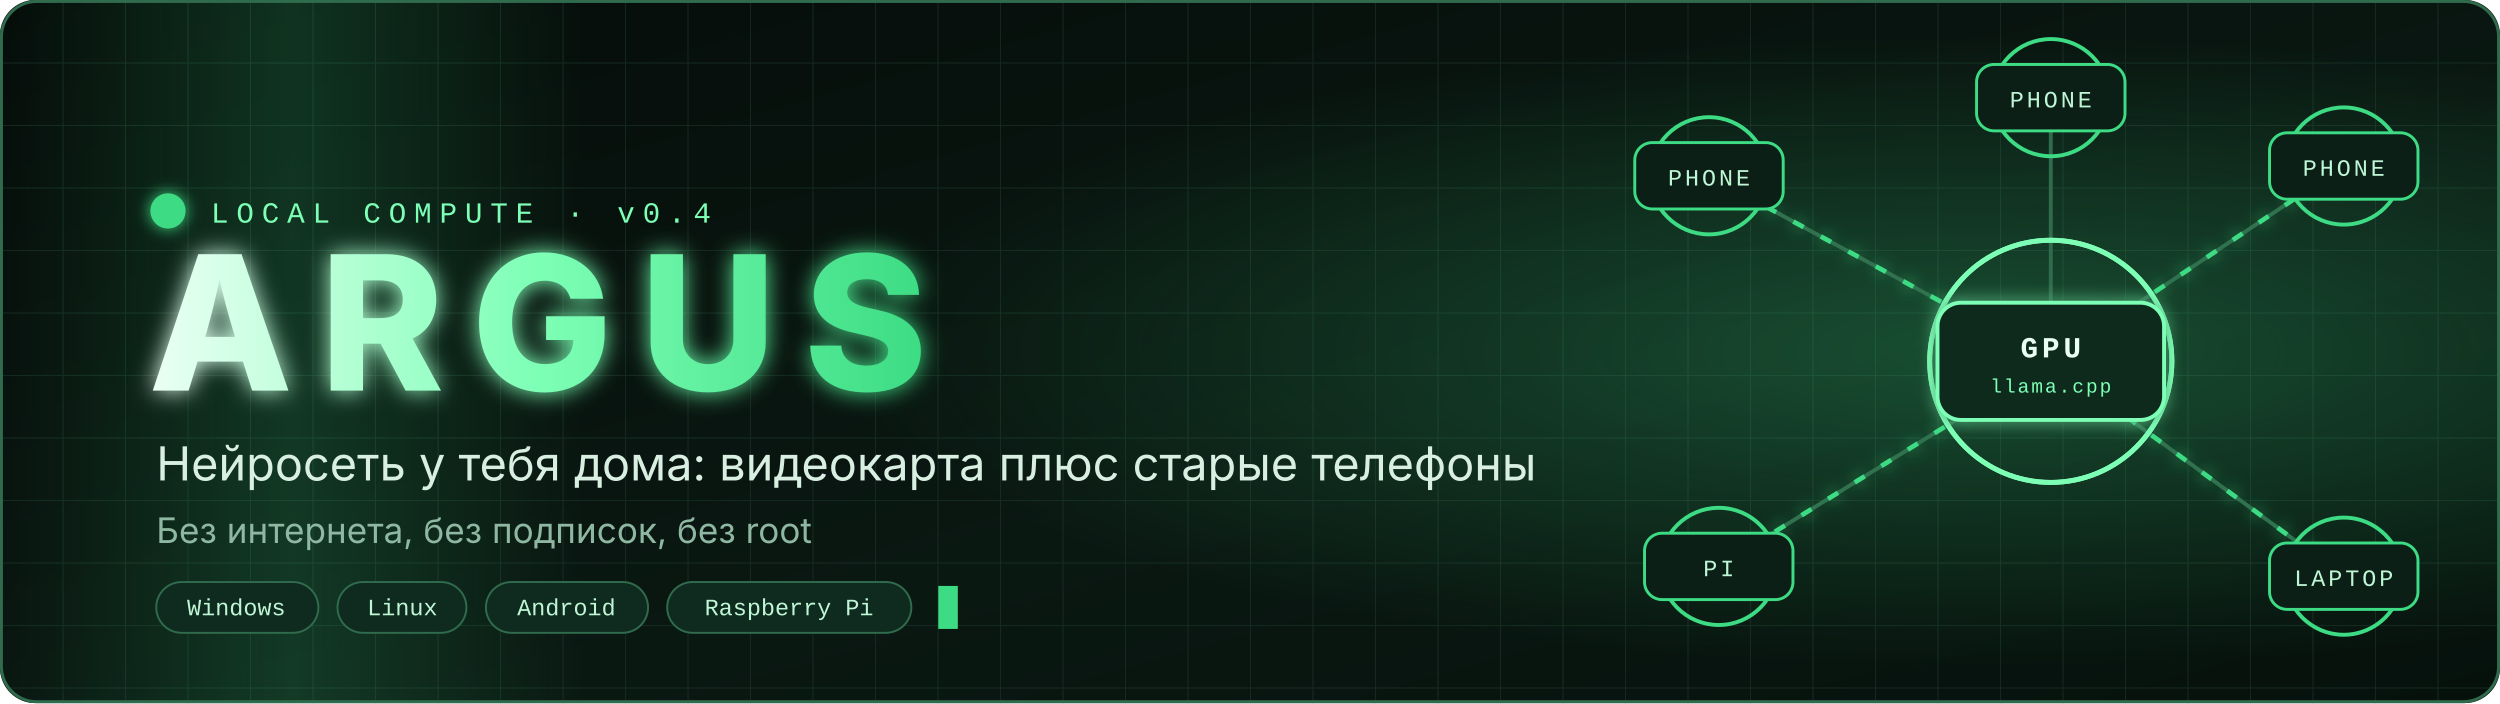
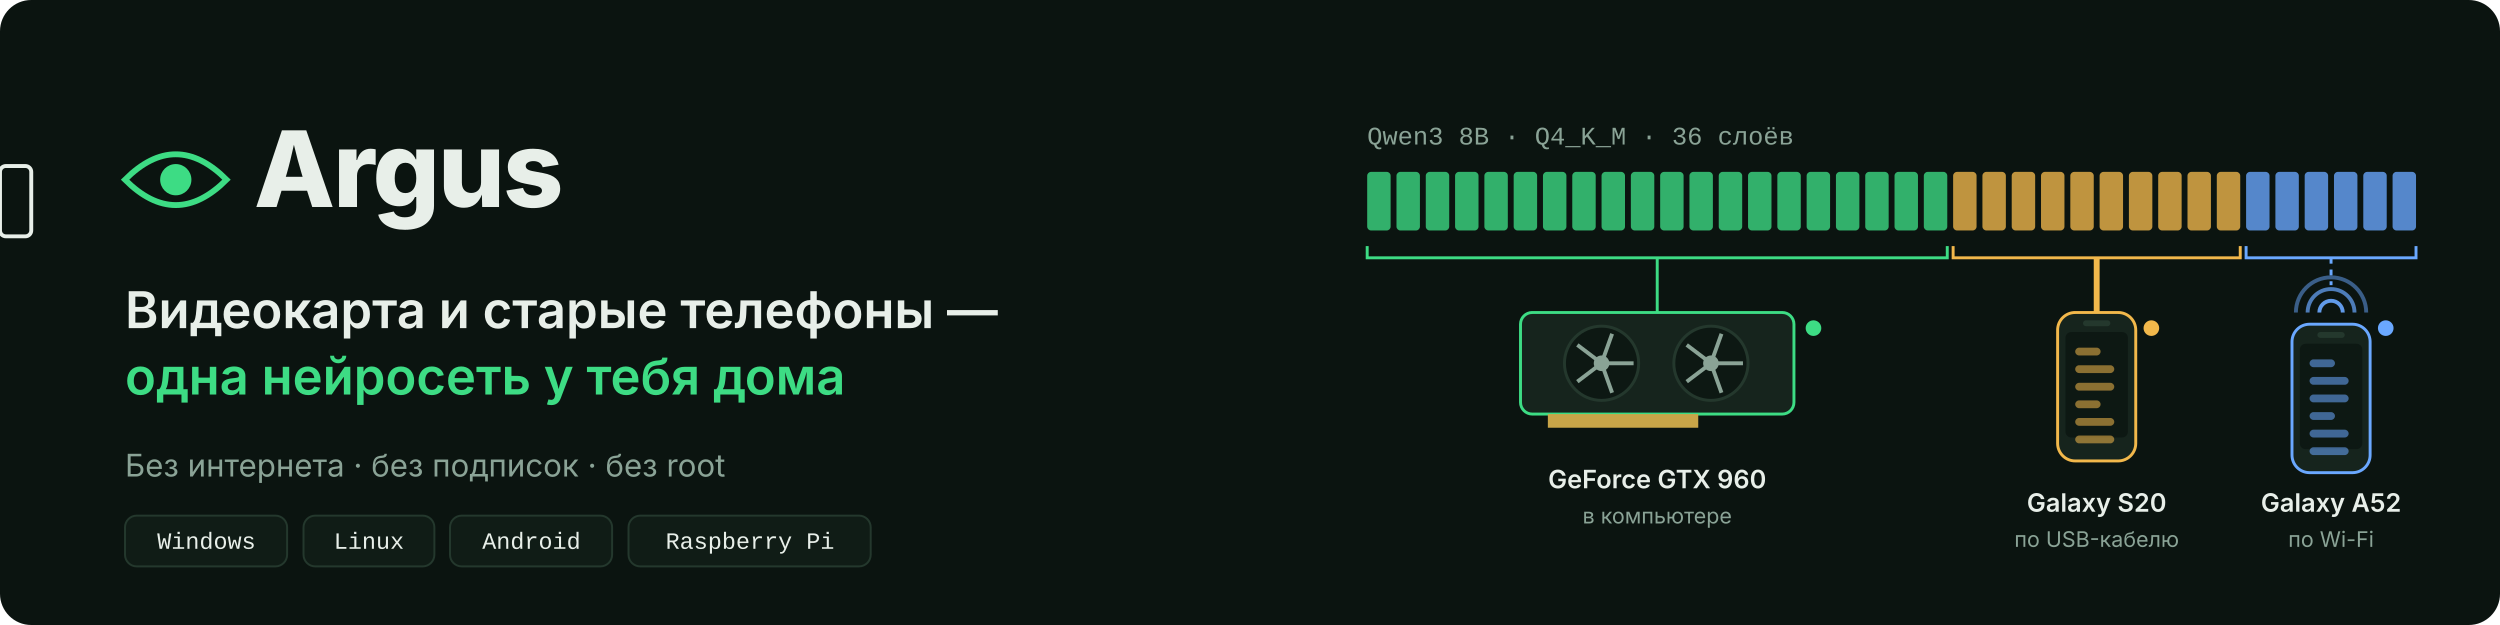
- <svg xmlns="http://www.w3.org/2000/svg" width="1280" height="360" viewBox="0 0 1280 360">
-   <defs>
-     <linearGradient id="bg" x1="0" y1="0" x2="1" y2="1">
-       <stop offset="0" stop-color="#050c09" />
-       <stop offset=".6" stop-color="#0a1812" />
-       <stop offset="1" stop-color="#06110c" />
-     </linearGradient>
-     <radialGradient id="halo" cx=".79" cy=".5" r=".45">
-       <stop offset="0" stop-color="#3ddc84" stop-opacity=".28" />
-       <stop offset="1" stop-color="#3ddc84" stop-opacity="0" />
-     </radialGradient>
-     <linearGradient id="txt" x1="0" y1="0" x2="1" y2="0">
-       <stop offset="0" stop-color="#eafff3" />
-       <stop offset=".5" stop-color="#7dffb6" />
-       <stop offset="1" stop-color="#3ddc84" />
-     </linearGradient>
-     <linearGradient id="scan" x1="0" y1="0" x2="1" y2="0">
-       <stop offset="0" stop-color="#3ddc84" stop-opacity="0" />
-       <stop offset=".5" stop-color="#3ddc84" stop-opacity=".18" />
-       <stop offset="1" stop-color="#3ddc84" stop-opacity="0" />
-     </linearGradient>
-     <pattern id="grid" width="32" height="32" patternUnits="userSpaceOnUse">
-       <path d="M32 0H0V32" fill="none" stroke="#1f3a2d" stroke-width="1" opacity=".55" />
-     </pattern>
-     <filter id="glow" x="-20%" y="-50%" width="140%" height="200%">
-       <feGaussianBlur stdDeviation="6" result="b" />
-       <feMerge>
-         <feMergeNode in="b" />
-         <feMergeNode in="SourceGraphic" />
-       </feMerge>
-     </filter>
-     <filter id="glow2" x="-100%" y="-100%" width="300%" height="300%">
-       <feGaussianBlur stdDeviation="4" result="b" />
-       <feMerge>
-         <feMergeNode in="b" />
-         <feMergeNode in="SourceGraphic" />
-       </feMerge>
-     </filter>
-     <clipPath id="r">
-       <rect width="1280" height="360" rx="18" />
-     </clipPath>
-   </defs>
-   <style>
- .flow{stroke-dasharray:6 10;animation:f 1.2s linear infinite}
- @keyframes f{to{stroke-dashoffset:-32}}
- .pulse{transform-box:fill-box;transform-origin:center;animation:p 2.4s ease-in-out infinite}
- @keyframes p{0%{opacity:.7;transform:scale(.8)}100%{opacity:0;transform:scale(1.9)}}
- .blink{animation:b 1s steps(1) infinite}@keyframes b{50%{opacity:0}}
- .sweep{animation:sw 5s linear infinite}@keyframes sw{from{transform:translateX(-400px)}to{transform:translateX(1400px)}}
- .rise{animation:r 1.2s ease-out both}@keyframes r{from{opacity:0;transform:translateY(12px)}to{opacity:1;transform:none}}
- .mono{font-family:ui-monospace,SFMono-Regular,Menlo,Consolas,"Liberation Mono",monospace}
- .sans{font-family:Inter,"Segoe UI",Roboto,Helvetica,Arial,sans-serif}
- </style>
-   <g clip-path="url(#r)">
-     <rect width="1280" height="360" fill="url(#bg)" />
-     <rect width="1280" height="360" fill="url(#grid)" />
-     <rect width="1280" height="360" fill="url(#halo)" />
-     <rect class="sweep" x="0" y="0" width="300" height="360" fill="url(#scan)" />
-     <line x1="1050" y1="185" x2="875" y2="90" stroke="#2f6b4c" stroke-width="2" />
-     <line class="flow" x1="1050" y1="185" x2="875" y2="90" stroke="#3ddc84" stroke-width="2.4" style="animation-delay:-0.0s" filter="url(#glow2)" />
-     <line x1="1050" y1="185" x2="1200" y2="85" stroke="#2f6b4c" stroke-width="2" />
-     <line class="flow" x1="1050" y1="185" x2="1200" y2="85" stroke="#3ddc84" stroke-width="2.4" style="animation-delay:-0.3s" filter="url(#glow2)" />
-     <line x1="1050" y1="185" x2="880" y2="290" stroke="#2f6b4c" stroke-width="2" />
-     <line class="flow" x1="1050" y1="185" x2="880" y2="290" stroke="#3ddc84" stroke-width="2.4" style="animation-delay:-0.6s" filter="url(#glow2)" />
-     <line x1="1050" y1="185" x2="1200" y2="295" stroke="#2f6b4c" stroke-width="2" />
-     <line class="flow" x1="1050" y1="185" x2="1200" y2="295" stroke="#3ddc84" stroke-width="2.4" style="animation-delay:-0.9s" filter="url(#glow2)" />
-     <line x1="1050" y1="185" x2="1050" y2="50" stroke="#2f6b4c" stroke-width="2" />
-     <line class="flow" x1="1050" y1="185" x2="1050" y2="50" stroke="#3ddc84" stroke-width="2.4" style="animation-delay:-1.2s" filter="url(#glow2)" />
-     <circle class="pulse" cx="875" cy="90" r="30" fill="none" stroke="#3ddc84" stroke-width="2" style="animation-delay:-0.00s" />
-     <rect x="837" y="73" width="76" height="34" rx="9" fill="#0c1f17" stroke="#3ddc84" stroke-width="1.5" />
-     <text x="875" y="95" text-anchor="middle" class="mono" font-size="12" fill="#bff7d6" letter-spacing="1.5">PHONE</text>
-     <circle class="pulse" cx="1200" cy="85" r="30" fill="none" stroke="#3ddc84" stroke-width="2" style="animation-delay:-0.45s" />
-     <rect x="1162" y="68" width="76" height="34" rx="9" fill="#0c1f17" stroke="#3ddc84" stroke-width="1.5" />
-     <text x="1200" y="90" text-anchor="middle" class="mono" font-size="12" fill="#bff7d6" letter-spacing="1.5">PHONE</text>
-     <circle class="pulse" cx="880" cy="290" r="30" fill="none" stroke="#3ddc84" stroke-width="2" style="animation-delay:-0.90s" />
-     <rect x="842" y="273" width="76" height="34" rx="9" fill="#0c1f17" stroke="#3ddc84" stroke-width="1.5" />
-     <text x="880" y="295" text-anchor="middle" class="mono" font-size="12" fill="#bff7d6" letter-spacing="1.5">PI</text>
-     <circle class="pulse" cx="1200" cy="295" r="30" fill="none" stroke="#3ddc84" stroke-width="2" style="animation-delay:-1.35s" />
-     <rect x="1162" y="278" width="76" height="34" rx="9" fill="#0c1f17" stroke="#3ddc84" stroke-width="1.5" />
-     <text x="1200" y="300" text-anchor="middle" class="mono" font-size="12" fill="#bff7d6" letter-spacing="1.5">LAPTOP</text>
-     <circle class="pulse" cx="1050" cy="50" r="30" fill="none" stroke="#3ddc84" stroke-width="2" style="animation-delay:-1.80s" />
-     <rect x="1012" y="33" width="76" height="34" rx="9" fill="#0c1f17" stroke="#3ddc84" stroke-width="1.5" />
-     <text x="1050" y="55" text-anchor="middle" class="mono" font-size="12" fill="#bff7d6" letter-spacing="1.5">PHONE</text>
-     <circle class="pulse" cx="1050" cy="185" r="62" fill="none" stroke="#7dffb6" stroke-width="2.5" />
-     <circle class="pulse" cx="1050" cy="185" r="62" fill="none" stroke="#7dffb6" stroke-width="2.5" style="animation-delay:-1.2s" />
-     <rect x="992" y="155" width="116" height="60" rx="12" fill="#0f2a1e" stroke="#7dffb6" stroke-width="2" filter="url(#glow2)" />
-     <text x="1050" y="183" text-anchor="middle" class="mono" font-size="15" font-weight="700" fill="#eafff3" letter-spacing="2">GPU</text>
-     <text x="1050" y="201" text-anchor="middle" class="mono" font-size="10" fill="#7dffb6" letter-spacing="1">llama.cpp</text>
-     <g class="rise">
-       <circle cx="86" cy="108" r="9" fill="#3ddc84" filter="url(#glow2)" />
-       <text x="108" y="114" class="mono" font-size="15" fill="#7dffb6" letter-spacing="4">LOCAL COMPUTE · v0.4</text>
-       <text x="76" y="200" class="sans" font-size="96" font-weight="800" letter-spacing="14" fill="url(#txt)" filter="url(#glow)">ARGUS</text>
-       <text x="80" y="246" class="sans" font-size="24" fill="#d9efe2">Нейросеть у тебя дома: видеокарта плюс старые телефоны</text>
-       <text x="80" y="278" class="sans" font-size="18" fill="#8fb8a2">Без интернета, без подписок, без root</text>
-       <rect x="80" y="298" width="83" height="26" rx="13" fill="#0f2a1e" stroke="#2f6b4c" />
-       <text x="121" y="315" text-anchor="middle" class="mono" font-size="12" fill="#bff7d6">Windows</text>
-       <rect x="172.8" y="298" width="66" height="26" rx="13" fill="#0f2a1e" stroke="#2f6b4c" />
-       <text x="206" y="315" text-anchor="middle" class="mono" font-size="12" fill="#bff7d6">Linux</text>
-       <rect x="248.8" y="298" width="83" height="26" rx="13" fill="#0f2a1e" stroke="#2f6b4c" />
-       <text x="290" y="315" text-anchor="middle" class="mono" font-size="12" fill="#bff7d6">Android</text>
-       <rect x="341.6" y="298" width="125" height="26" rx="13" fill="#0f2a1e" stroke="#2f6b4c" />
-       <text x="404" y="315" text-anchor="middle" class="mono" font-size="12" fill="#bff7d6">Raspberry Pi</text>
-       <rect class="blink" x="480.4" y="300" width="10" height="22" fill="#3ddc84" />
-     </g>
+ <svg xmlns="http://www.w3.org/2000/svg" width="1280" height="320" viewBox="0 0 1280 320">
+   <rect width="1280" height="320" rx="16" fill="#0b1410" />
+   <g transform="translate(64 70)">
+     <path d="M0 22 Q26 -4 52 22 Q26 48 0 22Z" fill="none" stroke="#3ddc84" stroke-width="3" />
+     <circle cx="26" cy="22" r="8" fill="#3ddc84">
+       <animate attributeName="cx" values="22;30;22" dur="4s" repeatCount="indefinite" />
+     </circle>
  </g>
-   <rect x=".75" y=".75" width="1278.5" height="358.5" rx="18" fill="none" stroke="#2f6b4c" stroke-width="1.5" />
+   <text x="130" y="106" font-family="Inter,Segoe UI,Roboto,Helvetica,Arial,sans-serif" font-size="54" fill="#e8efe9" text-anchor="start" font-weight="800" letter-spacing="-1">Argus</text>
+   <text x="64" y="168" font-family="Inter,Segoe UI,Roboto,Helvetica,Arial,sans-serif" font-size="26" fill="#e8efe9" text-anchor="start" font-weight="600">Видеокарта и старые телефоны —</text>
+   <text x="64" y="202" font-family="Inter,Segoe UI,Roboto,Helvetica,Arial,sans-serif" font-size="26" fill="#3ddc84" text-anchor="start" font-weight="600">одна нейросеть у тебя дома</text>
+   <text x="64" y="244" font-family="Inter,Segoe UI,Roboto,Helvetica,Arial,sans-serif" font-size="16" fill="#8aa396" text-anchor="start" font-weight="400">Без интернета · без подписок · без root</text>
+   <rect x="64" y="264" width="83" height="26" rx="6" fill="#101c16" stroke="#24382d" />
+   <text x="105.7" y="281" font-family="ui-monospace,SFMono-Regular,Menlo,Consolas,Liberation Mono,monospace" font-size="12" fill="#e8efe9" text-anchor="middle" font-weight="400">Windows</text>
+   <rect x="155.4" y="264" width="67" height="26" rx="6" fill="#101c16" stroke="#24382d" />
+   <text x="188.9" y="281" font-family="ui-monospace,SFMono-Regular,Menlo,Consolas,Liberation Mono,monospace" font-size="12" fill="#e8efe9" text-anchor="middle" font-weight="400">Linux</text>
+   <rect x="230.4" y="264" width="83" height="26" rx="6" fill="#101c16" stroke="#24382d" />
+   <text x="272.1" y="281" font-family="ui-monospace,SFMono-Regular,Menlo,Consolas,Liberation Mono,monospace" font-size="12" fill="#e8efe9" text-anchor="middle" font-weight="400">Android</text>
+   <rect x="321.8" y="264" width="124" height="26" rx="6" fill="#101c16" stroke="#24382d" />
+   <text x="384" y="281" font-family="ui-monospace,SFMono-Regular,Menlo,Consolas,Liberation Mono,monospace" font-size="12" fill="#e8efe9" text-anchor="middle" font-weight="400">Raspberry Pi</text>
+   <text x="700" y="74" font-family="ui-monospace,SFMono-Regular,Menlo,Consolas,Liberation Mono,monospace" font-size="13" fill="#8aa396" text-anchor="start" font-weight="400">Qwen3 8B · Q4_K_M · 36 слоёв</text>
+   <rect x="700" y="88" width="12" height="30" rx="2" fill="#3ddc84" opacity=".78" />
+   <rect x="715" y="88" width="12" height="30" rx="2" fill="#3ddc84" opacity=".78" />
+   <rect x="730" y="88" width="12" height="30" rx="2" fill="#3ddc84" opacity=".78" />
+   <rect x="745" y="88" width="12" height="30" rx="2" fill="#3ddc84" opacity=".78" />
+   <rect x="760" y="88" width="12" height="30" rx="2" fill="#3ddc84" opacity=".78" />
+   <rect x="775" y="88" width="12" height="30" rx="2" fill="#3ddc84" opacity=".78" />
+   <rect x="790" y="88" width="12" height="30" rx="2" fill="#3ddc84" opacity=".78" />
+   <rect x="805" y="88" width="12" height="30" rx="2" fill="#3ddc84" opacity=".78" />
+   <rect x="820" y="88" width="12" height="30" rx="2" fill="#3ddc84" opacity=".78" />
+   <rect x="835" y="88" width="12" height="30" rx="2" fill="#3ddc84" opacity=".78" />
+   <rect x="850" y="88" width="12" height="30" rx="2" fill="#3ddc84" opacity=".78" />
+   <rect x="865" y="88" width="12" height="30" rx="2" fill="#3ddc84" opacity=".78" />
+   <rect x="880" y="88" width="12" height="30" rx="2" fill="#3ddc84" opacity=".78" />
+   <rect x="895" y="88" width="12" height="30" rx="2" fill="#3ddc84" opacity=".78" />
+   <rect x="910" y="88" width="12" height="30" rx="2" fill="#3ddc84" opacity=".78" />
+   <rect x="925" y="88" width="12" height="30" rx="2" fill="#3ddc84" opacity=".78" />
+   <rect x="940" y="88" width="12" height="30" rx="2" fill="#3ddc84" opacity=".78" />
+   <rect x="955" y="88" width="12" height="30" rx="2" fill="#3ddc84" opacity=".78" />
+   <rect x="970" y="88" width="12" height="30" rx="2" fill="#3ddc84" opacity=".78" />
+   <rect x="985" y="88" width="12" height="30" rx="2" fill="#3ddc84" opacity=".78" />
+   <rect x="1000" y="88" width="12" height="30" rx="2" fill="#f2b84b" opacity=".78" />
+   <rect x="1015" y="88" width="12" height="30" rx="2" fill="#f2b84b" opacity=".78" />
+   <rect x="1030" y="88" width="12" height="30" rx="2" fill="#f2b84b" opacity=".78" />
+   <rect x="1045" y="88" width="12" height="30" rx="2" fill="#f2b84b" opacity=".78" />
+   <rect x="1060" y="88" width="12" height="30" rx="2" fill="#f2b84b" opacity=".78" />
+   <rect x="1075" y="88" width="12" height="30" rx="2" fill="#f2b84b" opacity=".78" />
+   <rect x="1090" y="88" width="12" height="30" rx="2" fill="#f2b84b" opacity=".78" />
+   <rect x="1105" y="88" width="12" height="30" rx="2" fill="#f2b84b" opacity=".78" />
+   <rect x="1120" y="88" width="12" height="30" rx="2" fill="#f2b84b" opacity=".78" />
+   <rect x="1135" y="88" width="12" height="30" rx="2" fill="#f2b84b" opacity=".78" />
+   <rect x="1150" y="88" width="12" height="30" rx="2" fill="#6aa8ff" opacity=".78" />
+   <rect x="1165" y="88" width="12" height="30" rx="2" fill="#6aa8ff" opacity=".78" />
+   <rect x="1180" y="88" width="12" height="30" rx="2" fill="#6aa8ff" opacity=".78" />
+   <rect x="1195" y="88" width="12" height="30" rx="2" fill="#6aa8ff" opacity=".78" />
+   <rect x="1210" y="88" width="12" height="30" rx="2" fill="#6aa8ff" opacity=".78" />
+   <rect x="1225" y="88" width="12" height="30" rx="2" fill="#6aa8ff" opacity=".78" />
+   <rect y="85" width="16" height="36" rx="3" fill="none" stroke="#e8efe9" stroke-width="2">
+     <animate attributeName="x" values="698;713;728;743;758;773;788;803;818;833;848;863;878;893;908;923;938;953;968;983;998;1013;1028;1043;1058;1073;1088;1103;1118;1133;1148;1163;1178;1193;1208;1223" dur="3.6s" calcMode="discrete" repeatCount="indefinite" />
+   </rect>
+   <path d="M700 126 L700 132 L997 132 L997 126" fill="none" stroke="#3ddc84" stroke-width="1.5" />
+   <line x1="848.5" y1="132" x2="848.5" y2="160" stroke="#3ddc84" stroke-width="1.5" />
+   <rect x="778.5" y="160" width="140" height="52" rx="6" fill="#16241d" stroke="#3ddc84" stroke-width="1.5" />
+   <rect x="792.5" y="212" width="77" height="7" fill="#c9a548" />
+   <circle cx="820" cy="186" r="19" fill="#0d1813" stroke="#24382d" stroke-width="1.5" />
+   <g>
+     <animateTransform attributeName="transform" type="rotate" from="0 820 186" to="360 820 186" dur="1.6s" repeatCount="indefinite" />
+     <line x1="820" y1="186" x2="836.4" y2="186.0" stroke="#8aa396" stroke-width="2" />
+     <line x1="820" y1="186" x2="825.4" y2="201.1" stroke="#8aa396" stroke-width="2" />
+     <line x1="820" y1="186" x2="807.6" y2="195.4" stroke="#8aa396" stroke-width="2" />
+     <line x1="820" y1="186" x2="807.6" y2="176.6" stroke="#8aa396" stroke-width="2" />
+     <line x1="820" y1="186" x2="825.4" y2="170.9" stroke="#8aa396" stroke-width="2" />
+   </g>
+   <circle cx="820" cy="186" r="4" fill="#8aa396" />
+   <circle cx="876" cy="186" r="19" fill="#0d1813" stroke="#24382d" stroke-width="1.5" />
+   <g>
+     <animateTransform attributeName="transform" type="rotate" from="0 876 186" to="360 876 186" dur="1.9s" repeatCount="indefinite" />
+     <line x1="876" y1="186" x2="892.4" y2="186.0" stroke="#8aa396" stroke-width="2" />
+     <line x1="876" y1="186" x2="881.4" y2="201.1" stroke="#8aa396" stroke-width="2" />
+     <line x1="876" y1="186" x2="863.6" y2="195.4" stroke="#8aa396" stroke-width="2" />
+     <line x1="876" y1="186" x2="863.6" y2="176.6" stroke="#8aa396" stroke-width="2" />
+     <line x1="876" y1="186" x2="881.4" y2="170.9" stroke="#8aa396" stroke-width="2" />
+   </g>
+   <circle cx="876" cy="186" r="4" fill="#8aa396" />
+   <circle cx="928.5" cy="168" r="4" fill="#3ddc84">
+     <animate attributeName="opacity" values="1;0.15;0.15" keyTimes="0;0.556;1" dur="3.6s" calcMode="discrete" repeatCount="indefinite" />
+   </circle>
+   <text x="848.5" y="250" font-family="Inter,Segoe UI,Roboto,Helvetica,Arial,sans-serif" font-size="13" fill="#e8efe9" text-anchor="middle" font-weight="600">GeForce GTX 960</text>
+   <text x="848.5" y="268" font-family="Inter,Segoe UI,Roboto,Helvetica,Arial,sans-serif" font-size="11" fill="#8aa396" text-anchor="middle" font-weight="400">в компьютере</text>
+   <path d="M1000 126 L1000 132 L1147 132 L1147 126" fill="none" stroke="#f2b84b" stroke-width="1.5" />
+   <line x1="1073.5" y1="132" x2="1073.5" y2="160" stroke="#f2b84b" stroke-width="3" />
+   <rect x="1053.5" y="160" width="40" height="76" rx="9" fill="#16241d" stroke="#f2b84b" stroke-width="1.5" />
+   <rect x="1057.5" y="170" width="32" height="54" rx="3" fill="#0d1813" />
+   <rect x="1066.5" y="164" width="14" height="3" rx="1.5" fill="#24382d" />
+   <rect x="1062.5" y="178" width="13" height="4" rx="2" fill="#f2b84b" opacity=".55" />
+   <rect x="1062.5" y="187" width="20" height="4" rx="2" fill="#f2b84b" opacity=".55" />
+   <rect x="1062.5" y="196" width="20" height="4" rx="2" fill="#f2b84b" opacity=".55" />
+   <rect x="1062.5" y="205" width="13" height="4" rx="2" fill="#f2b84b" opacity=".55" />
+   <rect x="1062.5" y="214" width="20" height="4" rx="2" fill="#f2b84b" opacity=".55" />
+   <rect x="1062.5" y="223" width="20" height="4" rx="2" fill="#f2b84b" opacity=".55" />
+   <circle cx="1101.5" cy="168" r="4" fill="#f2b84b">
+     <animate attributeName="opacity" values="0.15;1;0.15;0.15" keyTimes="0;0.556;0.833;1" dur="3.6s" calcMode="discrete" repeatCount="indefinite" />
+   </circle>
+   <text x="1073.5" y="262" font-family="Inter,Segoe UI,Roboto,Helvetica,Arial,sans-serif" font-size="13" fill="#e8efe9" text-anchor="middle" font-weight="600">Galaxy S20</text>
+   <text x="1073.5" y="280" font-family="Inter,Segoe UI,Roboto,Helvetica,Arial,sans-serif" font-size="11" fill="#8aa396" text-anchor="middle" font-weight="400">по USB-кабелю</text>
+   <path d="M1150 126 L1150 132 L1237 132 L1237 126" fill="none" stroke="#6aa8ff" stroke-width="1.5" />
+   <line x1="1193.5" y1="132" x2="1193.5" y2="146" stroke="#6aa8ff" stroke-width="1.5" stroke-dasharray="3 3" />
+   <path d="M1187.5 160 A6 6 0 0 1 1199.5 160" fill="none" stroke="#6aa8ff" stroke-width="2" opacity="0.9">
+     <animate attributeName="opacity" values="0.9;.15;0.9" dur="1.8s" begin="0.0s" repeatCount="indefinite" />
+   </path>
+   <path d="M1181.5 160 A12 12 0 0 1 1205.5 160" fill="none" stroke="#6aa8ff" stroke-width="2" opacity="0.7">
+     <animate attributeName="opacity" values="0.7;.15;0.7" dur="1.8s" begin="0.3s" repeatCount="indefinite" />
+   </path>
+   <path d="M1175.5 160 A18 18 0 0 1 1211.5 160" fill="none" stroke="#6aa8ff" stroke-width="2" opacity="0.5">
+     <animate attributeName="opacity" values="0.5;.15;0.5" dur="1.8s" begin="0.6s" repeatCount="indefinite" />
+   </path>
+   <rect x="1173.5" y="166" width="40" height="76" rx="9" fill="#16241d" stroke="#6aa8ff" stroke-width="1.5" />
+   <rect x="1177.5" y="176" width="32" height="54" rx="3" fill="#0d1813" />
+   <rect x="1186.5" y="170" width="14" height="3" rx="1.5" fill="#24382d" />
+   <rect x="1182.5" y="184" width="13" height="4" rx="2" fill="#6aa8ff" opacity=".55" />
+   <rect x="1182.5" y="193" width="20" height="4" rx="2" fill="#6aa8ff" opacity=".55" />
+   <rect x="1182.5" y="202" width="20" height="4" rx="2" fill="#6aa8ff" opacity=".55" />
+   <rect x="1182.5" y="211" width="13" height="4" rx="2" fill="#6aa8ff" opacity=".55" />
+   <rect x="1182.5" y="220" width="20" height="4" rx="2" fill="#6aa8ff" opacity=".55" />
+   <rect x="1182.5" y="229" width="20" height="4" rx="2" fill="#6aa8ff" opacity=".55" />
+   <circle cx="1221.5" cy="168" r="4" fill="#6aa8ff">
+     <animate attributeName="opacity" values="0.15;1;0.15;0.15" keyTimes="0;0.833;1;1" dur="3.6s" calcMode="discrete" repeatCount="indefinite" />
+   </circle>
+   <text x="1193.5" y="262" font-family="Inter,Segoe UI,Roboto,Helvetica,Arial,sans-serif" font-size="13" fill="#e8efe9" text-anchor="middle" font-weight="600">Galaxy A52</text>
+   <text x="1193.5" y="280" font-family="Inter,Segoe UI,Roboto,Helvetica,Arial,sans-serif" font-size="11" fill="#8aa396" text-anchor="middle" font-weight="400">по Wi-Fi</text>
</svg>
